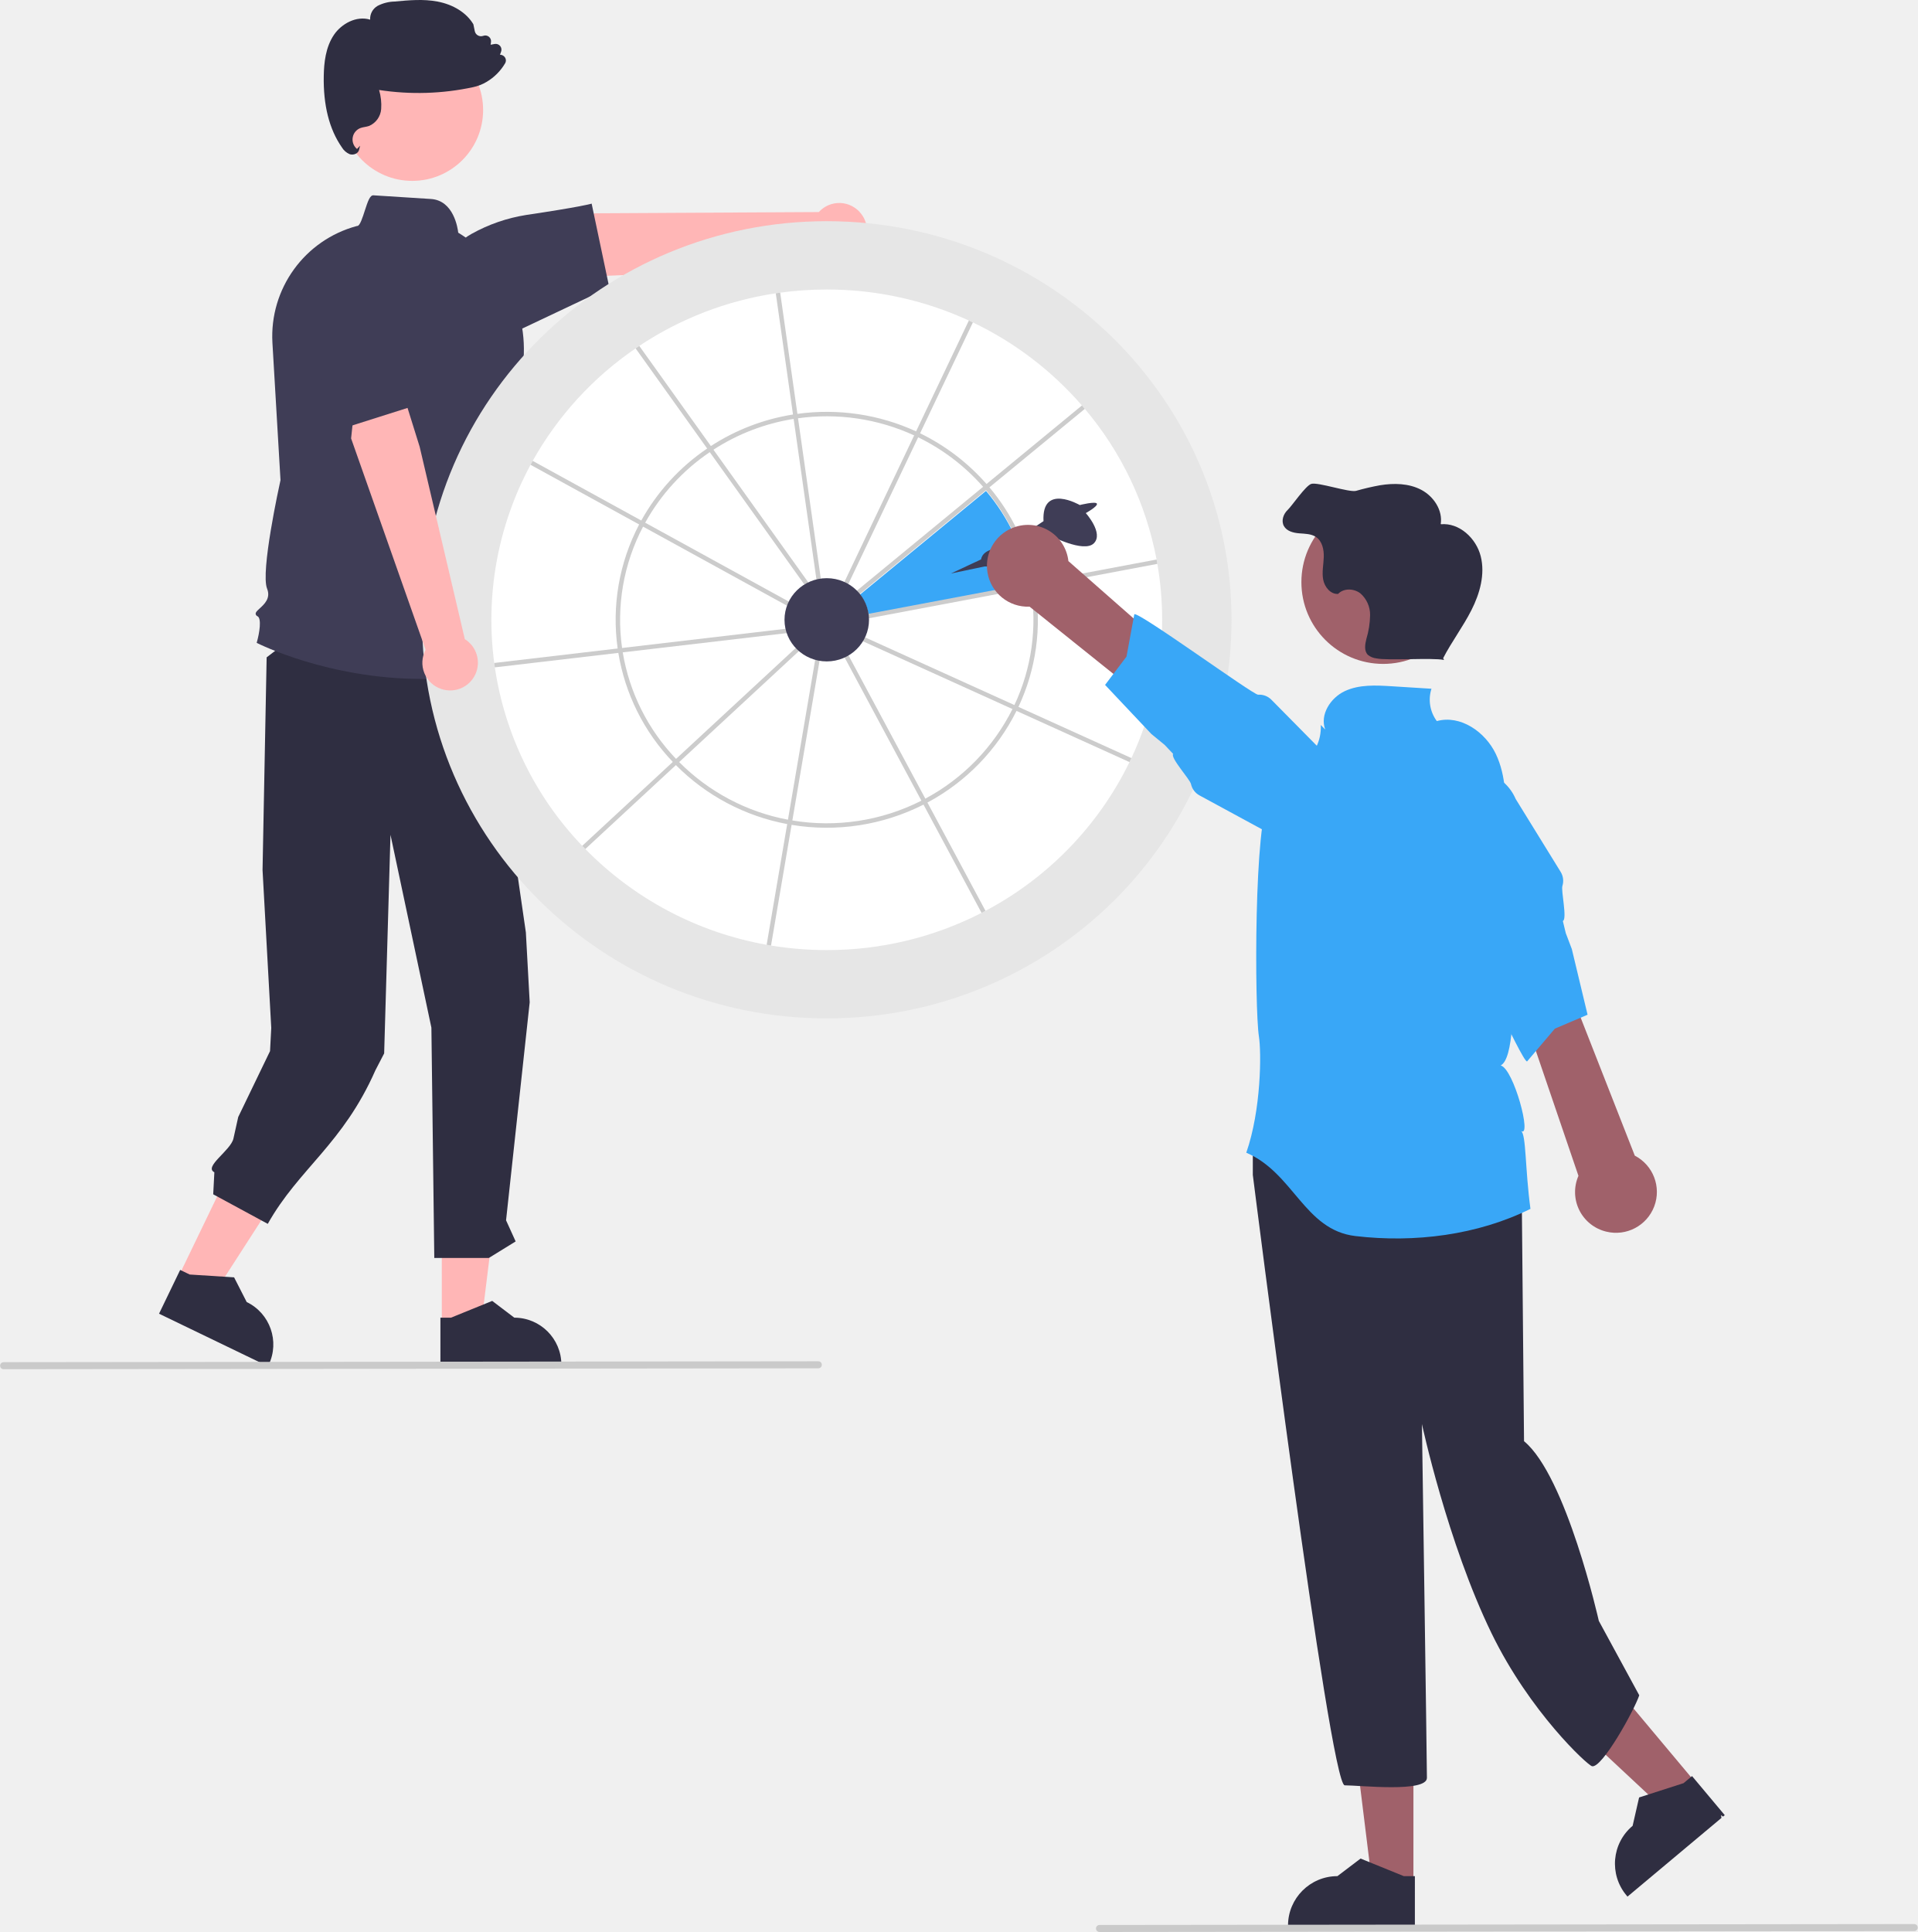
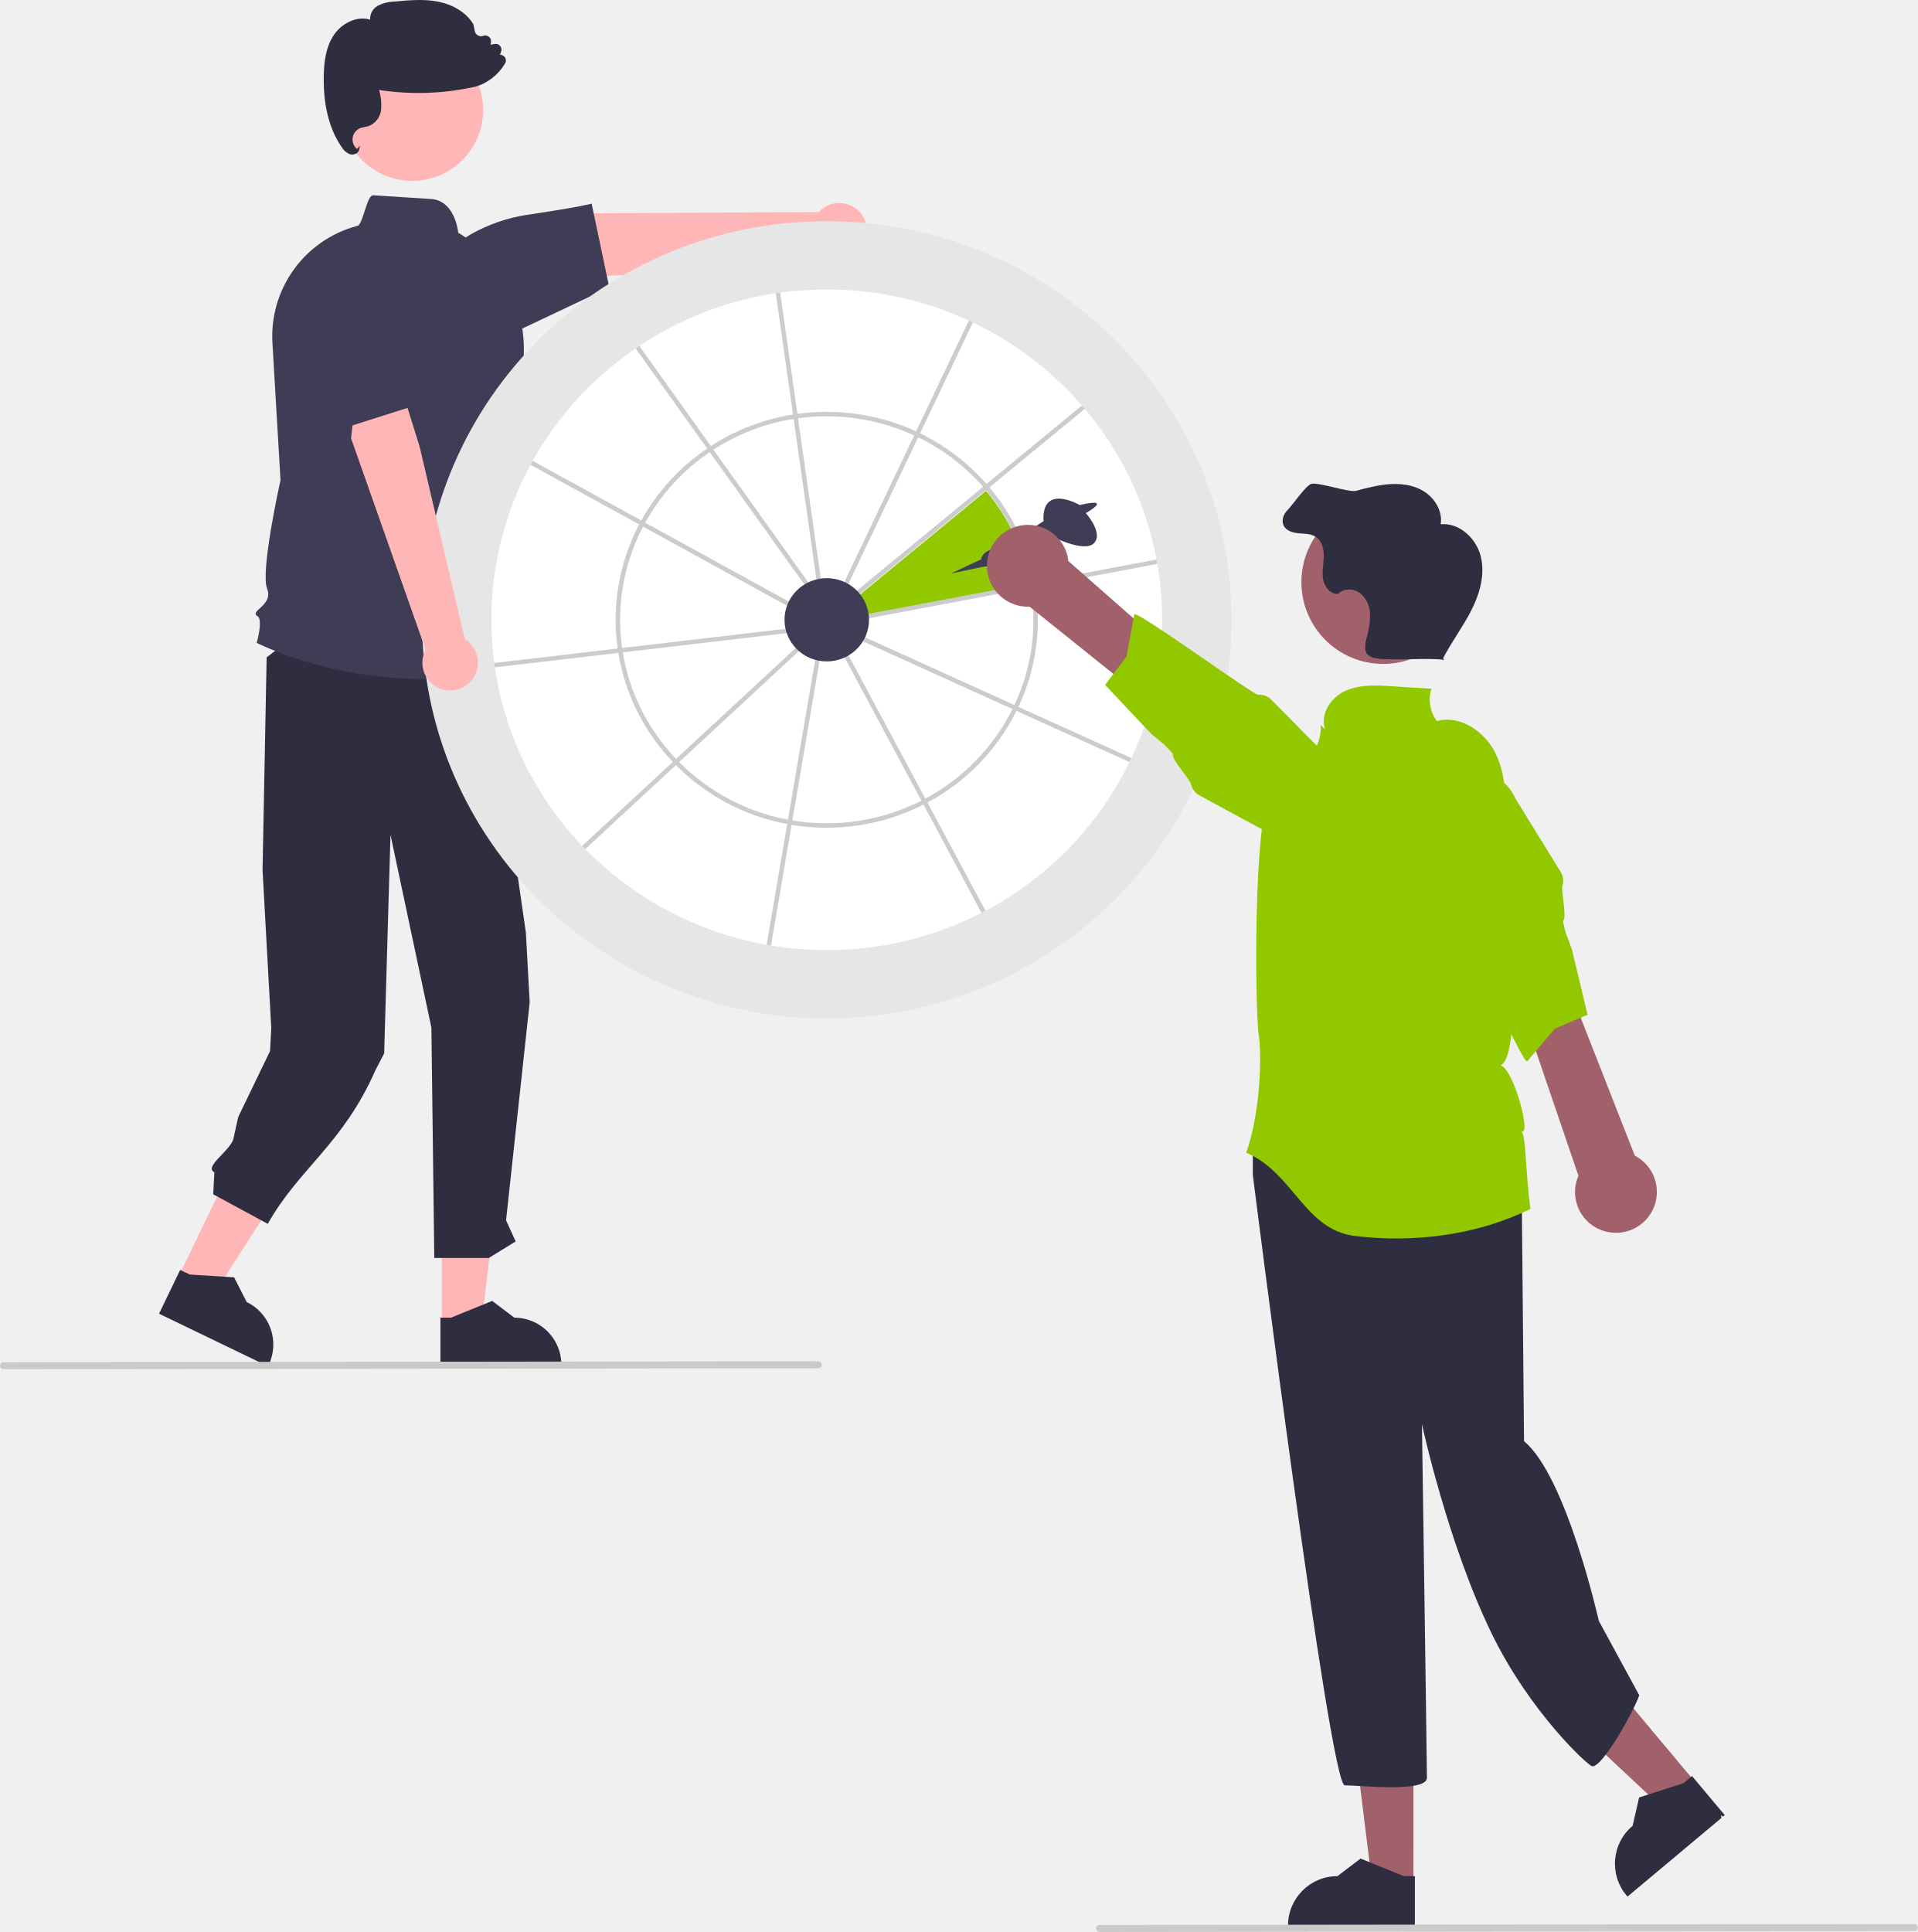
- <svg xmlns="http://www.w3.org/2000/svg" data-name="Layer 1" width="649.053" height="653.881" viewBox="0 0 649.053 653.881">
+ <svg xmlns="http://www.w3.org/2000/svg" width="649.053" height="653.881" viewBox="0 0 649.053 653.881" data-src="https://cdn.undraw.co/illustrations/target_d6hf.svg" role="img" artist="Katerina Limpitsouni" source="https://undraw.co/">
  <polygon points="60.29 432.317 72.279 438.104 100.308 394.612 82.612 386.071 60.29 432.317" fill="#ffb6b6" />
  <path d="M328.839,567.615l36.869,17.797.225-.466a15.936,15.936,0,0,0-7.423-21.278l-.001-0-4.268-8.36-15.032-.956-3.218-1.554Z" transform="translate(-275.0098 -122.9948)" fill="#2f2e41" />
  <polygon points="149.536 448.529 162.848 448.528 169.182 397.176 149.533 397.177 149.536 448.529" fill="#ffb6b6" />
  <path d="M424.076,585.412l40.94-.002v-.518a15.936,15.936,0,0,0-15.935-15.935h-.001l-7.478-5.673-13.953,5.674-3.574 0Z" transform="translate(-275.0098 -122.9948)" fill="#2f2e41" />
  <path d="M437.74,333.362l15.256,105.204,1.296,23.647-8.001,73.791,3.248,7.15-9.074,5.596H422.001l-.98-77.948-13.846-65.282-2.142,73.993L402.07,485.23c-11.041,25.051-25.915,33.254-36.43,51.979l-18.465-10.002.387-7.459c-3.709-1.878,5.569-7.367,6.461-11.428l1.615-7.271,10.771-22.312.411-7.857-2.948-53.441,1.387-71.965,24.22-18.521Z" transform="translate(-275.0098 -122.9948)" fill="#2f2e41" />
  <circle cx="139.528" cy="37.231" r="23.989" fill="#ffb6b6" />
  <path d="M417.838,352.777c-31.625.001-55.348-11.91-55.673-12.077l-.281-.144.086-.304c.849-2.973,1.653-7.961.198-8.689a.997.997,0,0,1-.62-.732c-.083-.598.515-1.144,1.343-1.9,1.608-1.468,3.81-3.479,2.518-6.708-2.277-5.692,4.125-34.858,4.539-36.728l-2.734-46.492A38.674,38.674,0,0,1,395.813,199.48l.061-.016.063.004c.889.05,1.831-2.97,2.545-5.179,1.055-3.266,1.751-5.273,2.94-5.188,9.199.593,15.329.981,19.413,1.235,7.745.481,9.102,9.901,9.268,11.405a46.338,46.338,0,0,1,21.005,50.14l-3.86,16.598-3.411,7.975,1.124,15.734c5.291,4.399,3.775,13.4,3.473,14.92,5.041,5.215,1.946,11.353,1.195,12.653a12.291,12.291,0,0,1,2.217,11.46l4.643,15.09-.35.122A115.902,115.902,0,0,1,417.838,352.777Z" transform="translate(-275.0098 -122.9948)" fill="#3f3d56" />
  <path d="M566.458,195.316a9.339,9.339,0,0,0-14.31-.553l-75.853.413-21.551,10.412L451.948,217.52l34.824-1.456,66.47-7.592a9.39,9.39,0,0,0,13.217-13.157Z" transform="translate(-275.0098 -122.9948)" fill="#ffb6b6" />
  <path d="M481.225,220.263l-29.526,13.967-27.374-11.459-.027-.221a20.397,20.397,0,0,1,10.352-20.421,55.851,55.851,0,0,1,18.398-6.37c18.107-2.693,21.779-3.728,21.814-3.738l.398-.115Z" transform="translate(-275.0098 -122.9948)" fill="#3f3d56" />
  <path d="M394.197,175.304a2.701,2.701,0,0,1-.871-.14,5.71,5.71,0,0,1-2.633-2.34c-4.252-6.115-6.305-14.268-6.101-24.233.086-4.216.563-9.606,3.515-13.902,2.483-3.613,7.505-6.48,12.185-5.041a5.059,5.059,0,0,1,2.524-4.671,13.258,13.258,0,0,1,5.789-1.462c4.754-.446,9.668-.906,14.481.006,5.397,1.024,9.81,3.805,12.107,7.632l.047.12.467,2.268a2.153,2.153,0,0,0,2.867,1.582,1.954,1.954,0,0,1,2.622,2.109l-.13.902,1.358-.254a1.955,1.955,0,0,1,2.192,2.598l-.384,1.037a2.056,2.056,0,0,1,1.495.658,1.89,1.89,0,0,1,.256,2.227,17.706,17.706,0,0,1-6.254,6.293,14.782,14.782,0,0,1-4.571,1.798,87.786,87.786,0,0,1-31.847.958,17.955,17.955,0,0,1,.712,6.446,6.776,6.776,0,0,1-4.067,5.715,9.82,9.82,0,0,1-1.486.358,8.713,8.713,0,0,0-1.419.345,4.152,4.152,0,0,0-1.216,7.097l1.051-1.095L396.546,173.706a1.998,1.998,0,0,1-1.019,1.269A2.8,2.8,0,0,1,394.197,175.304Z" transform="translate(-275.0098 -122.9948)" fill="#2f2e41" />
  <ellipse cx="279.829" cy="209.768" rx="137" ry="134.908" fill="#e6e6e6" />
  <path d="M668.354,332.763a109.945,109.945,0,0,1-10.403,46.806c-.211.452-.429.903-.647,1.355A113.024,113.024,0,0,1,608.563,431.26c-.444.233-.888.467-1.332.693A114.39,114.39,0,0,1,554.839,444.546a116.199,116.199,0,0,1-18.864-1.536c-.497-.083-.994-.166-1.483-.256A113.817,113.817,0,0,1,473.121,410.341c-.346-.354-.693-.715-1.046-1.076a110.765,110.765,0,0,1-29.583-60.4c-.068-.497-.143-.994-.203-1.49A110.602,110.602,0,0,1,454.581,280.304c.233-.444.482-.888.723-1.325a112.917,112.917,0,0,1,34.837-38.074c.414-.286.828-.565,1.242-.843a113.942,113.942,0,0,1,46.204-17.802c.497-.068.994-.143,1.49-.211A115.812,115.812,0,0,1,554.839,220.98a114.524,114.524,0,0,1,48.093,10.501c.459.211.911.422,1.362.64a113.57,113.57,0,0,1,36.907,28.108c.331.376.662.76.979,1.144a110.488,110.488,0,0,1,24.284,50.984v.007c.098.489.181.979.263,1.475A110.447,110.447,0,0,1,668.354,332.763Z" transform="translate(-275.0098 -122.9948)" fill="#fff" />
-   <path d="M566.047,324.266a13.896,13.896,0,0,1,2.936,6.719l54.693-10.316a68.118,68.118,0,0,0-14.942-31.525Z" transform="translate(-275.0098 -122.9948)" fill="#39a7f7" />
+   <path d="M566.047,324.266a13.896,13.896,0,0,1,2.936,6.719l54.693-10.316a68.118,68.118,0,0,0-14.942-31.525Z" transform="translate(-275.0098 -122.9948)" fill="#91c800" />
  <path d="M625.394,321.63c-.068-.497-.158-.986-.248-1.475v-.008a69.653,69.653,0,0,0-15.251-32.21c-.324-.384-.655-.768-.986-1.137A71.765,71.765,0,0,0,586.432,269.638h-.007c-.452-.218-.896-.437-1.355-.647a72.434,72.434,0,0,0-40.167-5.924c-.497.06-.994.135-1.49.218a71.539,71.539,0,0,0-27.799,10.674c-.422.271-.843.549-1.257.836a71.193,71.193,0,0,0-22.296,24.374q-.361.655-.723,1.332a69.34,69.34,0,0,0-7.272,41.973q.09.757.226,1.49a69.655,69.655,0,0,0,18.435,36.9c.339.361.685.723,1.046,1.076a71.651,71.651,0,0,0,37.675,19.963c.497.098.994.181,1.49.263a72.513,72.513,0,0,0,44.645-6.85c.444-.226.881-.459,1.325-.7h.008a71.247,71.247,0,0,0,30.148-31.021q.339-.677.655-1.355a69.256,69.256,0,0,0,5.676-40.611Zm-7.046,39.986q-.316.689-.655,1.355A69.819,69.819,0,0,1,588.201,393.291c-.444.233-.888.467-1.332.693a70.836,70.836,0,0,1-43.674,6.692c-.497-.075-1.001-.158-1.49-.256a70.128,70.128,0,0,1-36.824-19.504c-.361-.354-.708-.715-1.054-1.076a68.28,68.28,0,0,1-18.043-36.057c-.083-.489-.158-.986-.226-1.483a67.911,67.911,0,0,1,7.106-41.07c.226-.444.467-.888.715-1.332a69.728,69.728,0,0,1,21.86-23.877c.414-.286.828-.565,1.25-.828a70.085,70.085,0,0,1,27.137-10.418c.489-.083.986-.158,1.49-.218a70.853,70.853,0,0,1,39.308,5.804c.459.203.911.422,1.355.64a70.148,70.148,0,0,1,21.973,16.756c.331.376.662.76.979,1.144a68.118,68.118,0,0,1,14.942,31.525c.09.489.173.979.248,1.483a67.843,67.843,0,0,1-5.57,39.707Z" transform="translate(-275.0098 -122.9948)" fill="#ccc" />
  <path d="M549.608,321.532l-1.227.873L515.237,276.021l-.881-1.227L490.141,240.905c.414-.286.828-.565,1.242-.843l24.231,33.896.873,1.234Z" transform="translate(-275.0098 -122.9948)" fill="#ccc" />
  <path d="M543.684,327.531l-.73,1.325-50.291-27.626-1.325-.73L454.581,280.304c.233-.444.482-.888.723-1.325l36.757,20.189,1.317.73Z" transform="translate(-275.0098 -122.9948)" fill="#ccc" />
  <path d="M543.044,337.069l-57.261,6.715-1.49.181-41.8,4.9c-.068-.497-.143-.994-.203-1.49l41.777-4.9,1.49-.173,57.314-6.722Z" transform="translate(-275.0098 -122.9948)" fill="#ccc" />
  <path d="M546.74,342.127,504.879,380.916l-1.107,1.024L473.121,410.341c-.346-.354-.693-.715-1.046-1.076l30.652-28.401,1.099-1.024,41.89-38.819Z" transform="translate(-275.0098 -122.9948)" fill="#ccc" />
  <path d="M604.295,232.121,586.432,269.638h-.007l-.647,1.362L561.358,322.292l-1.355-.647,24.419-51.285.647-1.37,17.863-37.509C603.391,231.692,603.843,231.902,604.295,232.121Z" transform="translate(-275.0098 -122.9948)" fill="#ccc" />
  <path d="M642.181,261.372l-32.285,26.564-1.167.963-44.134,36.313-.956-1.159,44.111-36.297,1.159-.956,32.293-26.572C641.533,260.605,641.864,260.989,642.181,261.372Z" transform="translate(-275.0098 -122.9948)" fill="#ccc" />
  <path d="M666.728,313.839l-41.333,7.791-1.475.279-56.561,10.666-.279-1.475,56.592-10.674,1.475-.271v-.008l41.318-7.783C666.562,312.853,666.645,313.342,666.728,313.839Z" transform="translate(-275.0098 -122.9948)" fill="#ccc" />
  <path d="M657.951,379.569c-.211.452-.429.903-.647,1.355l-38.24-17.328-1.37-.625-51.646-23.403.625-1.37,51.676,23.418,1.37.625Z" transform="translate(-275.0098 -122.9948)" fill="#ccc" />
  <path d="M608.563,431.26c-.444.233-.888.467-1.332.693l-19.647-36.636-.715-1.332-26.85-50.073,1.325-.708,26.858,50.088.708,1.325h.008Z" transform="translate(-275.0098 -122.9948)" fill="#ccc" />
  <path d="M552.656,345.123l-9.462,55.553-.256,1.49-6.963,40.844c-.497-.083-.994-.166-1.483-.256l6.955-40.852.256-1.483,9.462-55.553Z" transform="translate(-275.0098 -122.9948)" fill="#ccc" />
  <path d="M553.085,320.674l-1.49.211-7.972-56.11-.211-1.49-5.826-41.025c.497-.068.994-.143,1.49-.211l5.826,41.017.211,1.49Z" transform="translate(-275.0098 -122.9948)" fill="#ccc" />
  <ellipse cx="279.829" cy="209.768" rx="14.302" ry="14.084" fill="#3f3d56" />
  <polygon points="574.04 603.485 563.335 612.448 523.665 575.422 539.465 562.192 574.04 603.485" fill="#a0616a" />
  <path d="M858.778,737.331l-32.92,27.565-.349-.416a16.713,16.713,0,0,1,2.083-23.542l.001-.001,2.193-9.597,15.04-4.832,2.874-2.406Z" transform="translate(-275.0098 -122.9948)" fill="#2f2e41" />
  <polygon points="478.393 637.666 464.432 637.665 457.789 583.809 478.397 583.81 478.393 637.666" fill="#a0616a" />
  <path d="M753.895,775.226l-42.937-.002v-.543A16.713,16.713,0,0,1,727.671,757.97h.001l7.843-5.95,14.633,5.951,3.748 0Z" transform="translate(-275.0098 -122.9948)" fill="#2f2e41" />
  <path d="M788.326,502.938c3.373,4.216,1.686,18.551,1.686,18.551l.827,89.274c14.335,11.805,25.313,60.818,25.313,60.818L829.839,696.763c-1.686,5.059-12.627,24.843-16,24-1.565-.391-21.045-18.357-34-45-14.965-30.777-23.556-70.796-23.556-70.796s1.686,114.677,1.686,119.736-22.767,2.53-27.826,2.53-31.101-206.587-31.101-206.587v-11.805l4.216-5.902S784.953,498.722,788.326,502.938Z" transform="translate(-275.0098 -122.9948)" fill="#2f2e41" />
  <path d="M607.065,312.328l-10.225,4.772,11.396-2.386s8.374.341,8.374-3.068l13.634-7.499s11.589,6.135,14.997,2.727-2.727-10.225-2.727-10.225,4.107-2.265,3.758-3.178-5.803.451-5.803.451-12.952-7.499-12.27,5.454l-13.634,9.039S607.746,308.238,607.065,312.328Z" transform="translate(-275.0098 -122.9948)" fill="#3f3d56" />
-   <path d="M793.011,532.131c-17.895,8.878-39.188,11.564-59.245,9.206-17.291-2.036-20.886-21.355-36.935-28.209,5.072-14.571,5.133-33.915,4.276-39.343-1.466-9.269-1.738-73.875,3.632-80.603,7.044-8.827,17.797-13.542,17.308-24.824l1.507,1.547c-1.903-5.008,1.783-10.741,6.636-13.007s10.46-1.978,15.808-1.645q6.754.423,13.507.845a12.142,12.142,0,0,0,1.817,10.948c7.981-2.202,16.4,3.651,19.965,11.115,3.565,7.47,3.479,16.089,3.318,24.364-.184,9.574,6.912,76.812-1.673,81.067,4.428,1.116,10.686,24.729,6.908,22.17C791.587,506.988,791.165,518.422,793.011,532.131Z" transform="translate(-275.0098 -122.9948)" fill="#39a7f7" />
+   <path d="M793.011,532.131c-17.895,8.878-39.188,11.564-59.245,9.206-17.291-2.036-20.886-21.355-36.935-28.209,5.072-14.571,5.133-33.915,4.276-39.343-1.466-9.269-1.738-73.875,3.632-80.603,7.044-8.827,17.797-13.542,17.308-24.824l1.507,1.547c-1.903-5.008,1.783-10.741,6.636-13.007s10.46-1.978,15.808-1.645q6.754.423,13.507.845a12.142,12.142,0,0,0,1.817,10.948c7.981-2.202,16.4,3.651,19.965,11.115,3.565,7.47,3.479,16.089,3.318,24.364-.184,9.574,6.912,76.812-1.673,81.067,4.428,1.116,10.686,24.729,6.908,22.17C791.587,506.988,791.165,518.422,793.011,532.131Z" transform="translate(-275.0098 -122.9948)" fill="#91c800" />
  <path d="M619.069,301.2a13.757,13.757,0,0,1,17.554,11.697L712.549,379.655,698.839,388.763l-75.359-60.449a13.831,13.831,0,0,1-4.411-27.113Z" transform="translate(-275.0098 -122.9948)" fill="#a0616a" />
-   <path d="M700.833,358.119c-1.662.095-40.901-28.536-41.905-27.208l-2.637,14.301h0l-7.253,9.591h0l15.679,16.621,4.48,3.674,2.88,3.045c-1.007,1.348,5.68,8.568,6.042,10.216a5.763,5.763,0,0,0,2.865,3.832l25.514,13.843a16.002,16.002,0,0,0,19.148-25.644L721.883,376.587l-5.764-5.842-10.788-10.925A5.733,5.733,0,0,0,700.833,358.119Z" transform="translate(-275.0098 -122.9948)" fill="#39a7f7" />
+   <path d="M700.833,358.119c-1.662.095-40.901-28.536-41.905-27.208l-2.637,14.301h0l-7.253,9.591h0l15.679,16.621,4.48,3.674,2.88,3.045c-1.007,1.348,5.68,8.568,6.042,10.216a5.763,5.763,0,0,0,2.865,3.832l25.514,13.843a16.002,16.002,0,0,0,19.148-25.644L721.883,376.587l-5.764-5.842-10.788-10.925A5.733,5.733,0,0,0,700.833,358.119Z" transform="translate(-275.0098 -122.9948)" fill="#91c800" />
  <circle cx="468.152" cy="197.02" r="27.677" fill="#a0616a" />
  <path d="M776.178,311.25c-1.539-6.107-7.28-11.436-13.548-10.818.774-4.705-2.358-9.443-6.579-11.661s-9.264-2.312-13.97-1.54a83.115,83.115,0,0,0-8.109,1.894c-2.265.61-12.883-3.026-15.133-2.362-1.924.568-6.553,7.46-8.014,8.835-1.46,1.375-2.234,3.689-1.258,5.441.963,1.73,3.167,2.294,5.141,2.456,1.974.162,4.094.134,5.733,1.246,2.106,1.43,2.702,4.281,2.616,6.825-.086,2.544-.669,5.109-.194,7.61.475,2.5,2.498,4.998,5.038,4.826,1.901-2.004,5.374-1.876,7.555-.18a9.608,9.608,0,0,1,3.283,7.321,29.771,29.771,0,0,1-1.277,8.16c-.457,1.828-.801,4.043.552,5.354a5.483,5.483,0,0,0,2.77,1.156c3.996.849,18.992-.302,22.988.546l-.309-.61c2.895-5.594,6.736-10.659,9.581-16.278S777.717,317.357,776.178,311.25Z" transform="translate(-275.0098 -122.9948)" fill="#2f2e41" />
  <path d="M818.662,539.835a13.757,13.757,0,0,1-9.404-18.882l-32.631-95.69,16.424-1.077,35.278,89.936a13.831,13.831,0,0,1-9.668,25.712Z" transform="translate(-275.0098 -122.9948)" fill="#a0616a" />
-   <path d="M769.07,437.772c1.489.744,21.274,45.107,22.806,44.455l9.405-11.092h0l11.064-4.709h0l-5.327-22.22-2.057-5.417-.982-4.075c1.544-.667-.662-10.259-.156-11.868a5.763,5.763,0,0,0-.578-4.75L788.004,393.392a16.002,16.002,0,0,0-29.371,12.713l1.37,5.175,2.092,7.936,3.92,14.845A5.733,5.733,0,0,0,769.07,437.772Z" transform="translate(-275.0098 -122.9948)" fill="#39a7f7" />
+   <path d="M769.07,437.772c1.489.744,21.274,45.107,22.806,44.455l9.405-11.092h0l11.064-4.709h0l-5.327-22.22-2.057-5.417-.982-4.075c1.544-.667-.662-10.259-.156-11.868a5.763,5.763,0,0,0-.578-4.75L788.004,393.392a16.002,16.002,0,0,0-29.371,12.713l1.37,5.175,2.092,7.936,3.92,14.845A5.733,5.733,0,0,0,769.07,437.772Z" transform="translate(-275.0098 -122.9948)" fill="#91c800" />
  <path d="M895.33,759.391l-7.71-12.39-1.54,7.08c-.27,1.24-.54,2.5-.79,3.75-2.19-1.87-4.52-3.6-6.8-5.26q-10.5-7.62-20.99-15.26l2.19,12.7c1.35,7.82,2.76,15.8,6.1,22.95.37.81.77,1.61,1.2,2.39h32.54a10.488,10.488,0,0,0,.54-2.24.774.774,0,0,0,.01-.15C900.591,768.111,897.91,763.541,895.33,759.391Z" transform="translate(-275.0098 -122.9948)" fill="#f0f0f0" />
  <path d="M922.872,776.569l-275.75.307a1.191,1.191,0,0,1,0-2.381l275.75-.307a1.191,1.191,0,1,1,0,2.381Z" transform="translate(-275.0098 -122.9948)" fill="#cacaca" />
  <path d="M524.409,568.919l-7.71-12.39-1.54,7.08c-.27,1.24-.54,2.5-.79,3.75-2.19-1.87-4.52-3.6-6.8-5.26q-10.5-7.62-20.99-15.26l2.19,12.7c1.35,7.82,2.76,15.8,6.1,22.95.37.81.77,1.61,1.2,2.39h32.54a10.488,10.488,0,0,0,.54-2.24.774.774,0,0,0,.01-.15C529.669,577.639,526.989,573.069,524.409,568.919Z" transform="translate(-275.0098 -122.9948)" fill="#f0f0f0" />
  <path d="M551.95,586.096l-275.75.307a1.191,1.191,0,0,1,0-2.381l275.75-.307a1.191,1.191,0,1,1,0,2.381Z" transform="translate(-275.0098 -122.9948)" fill="#cacaca" />
  <path d="M424.415,356.198a9.339,9.339,0,0,1-5.351-13.283l-25.218-71.54,2.525-23.801,10.289-6.66,10.386,33.271,15.293,65.131a9.39,9.39,0,0,1-7.923,16.882Z" transform="translate(-275.0098 -122.9948)" fill="#ffb6b6" />
  <polygon points="105.247 99.545 129.098 90.313 142.946 136.474 110.982 146.603 105.247 99.545" fill="#3f3d56" />
</svg>
